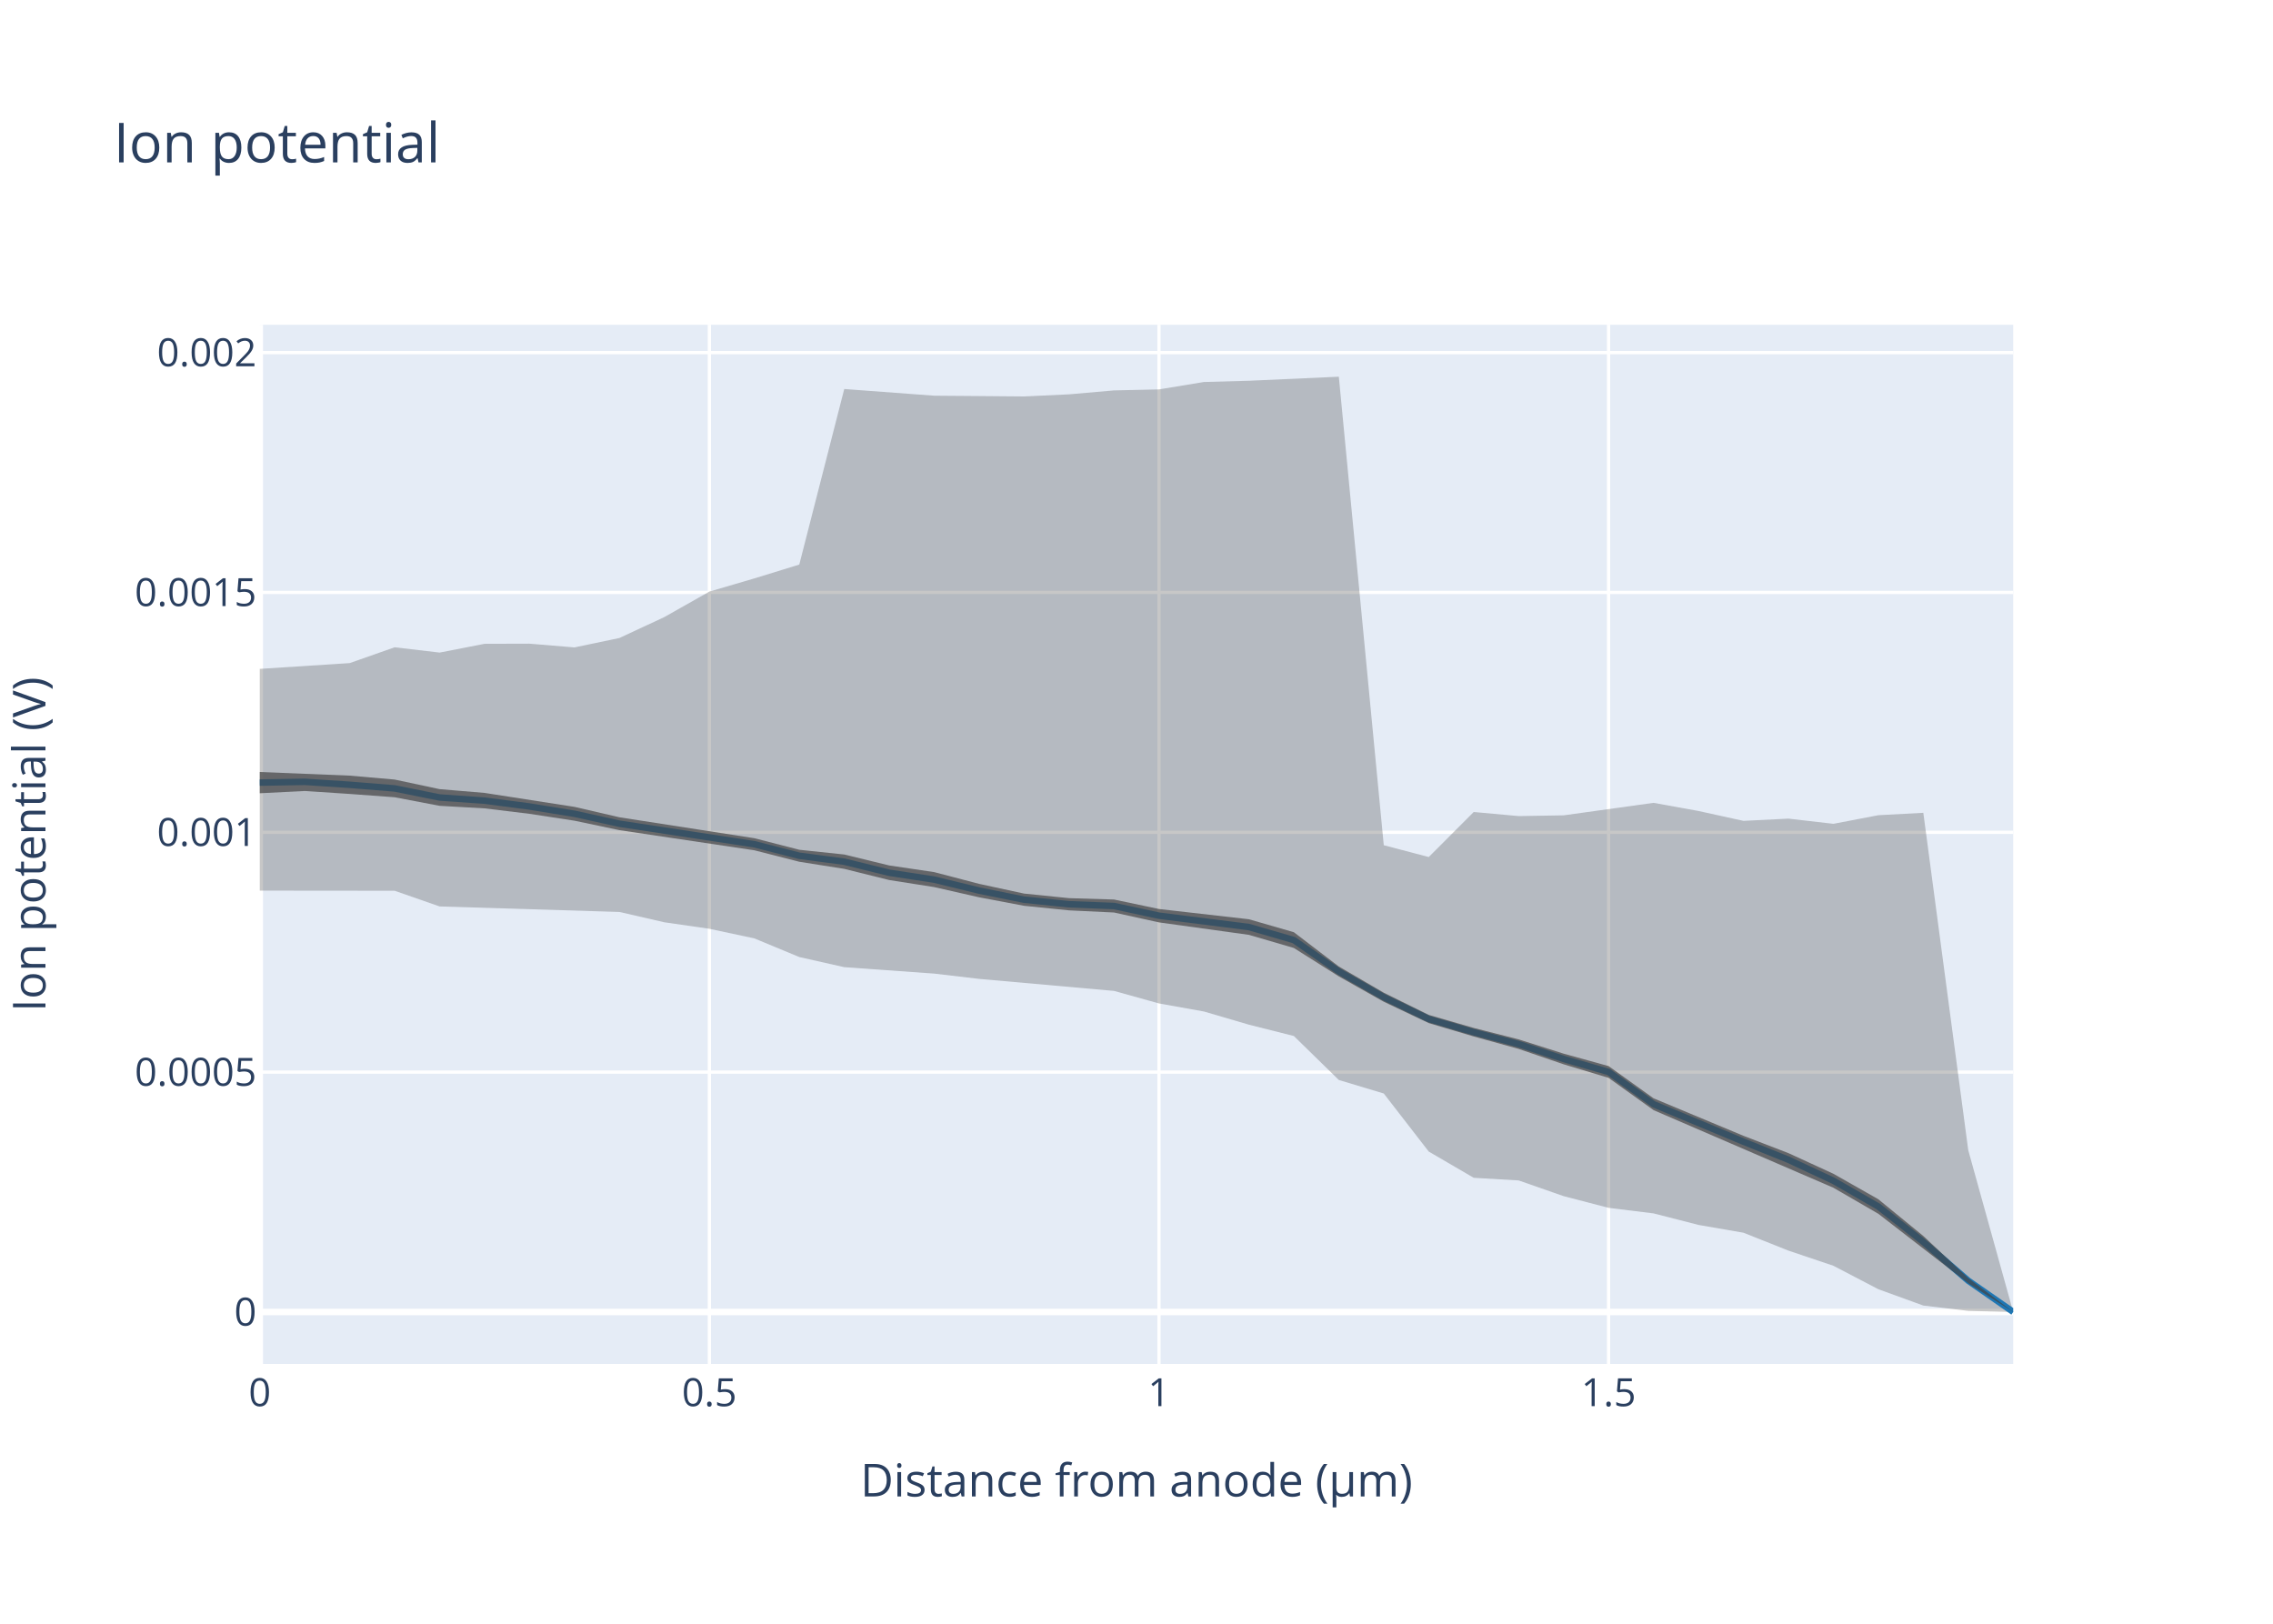
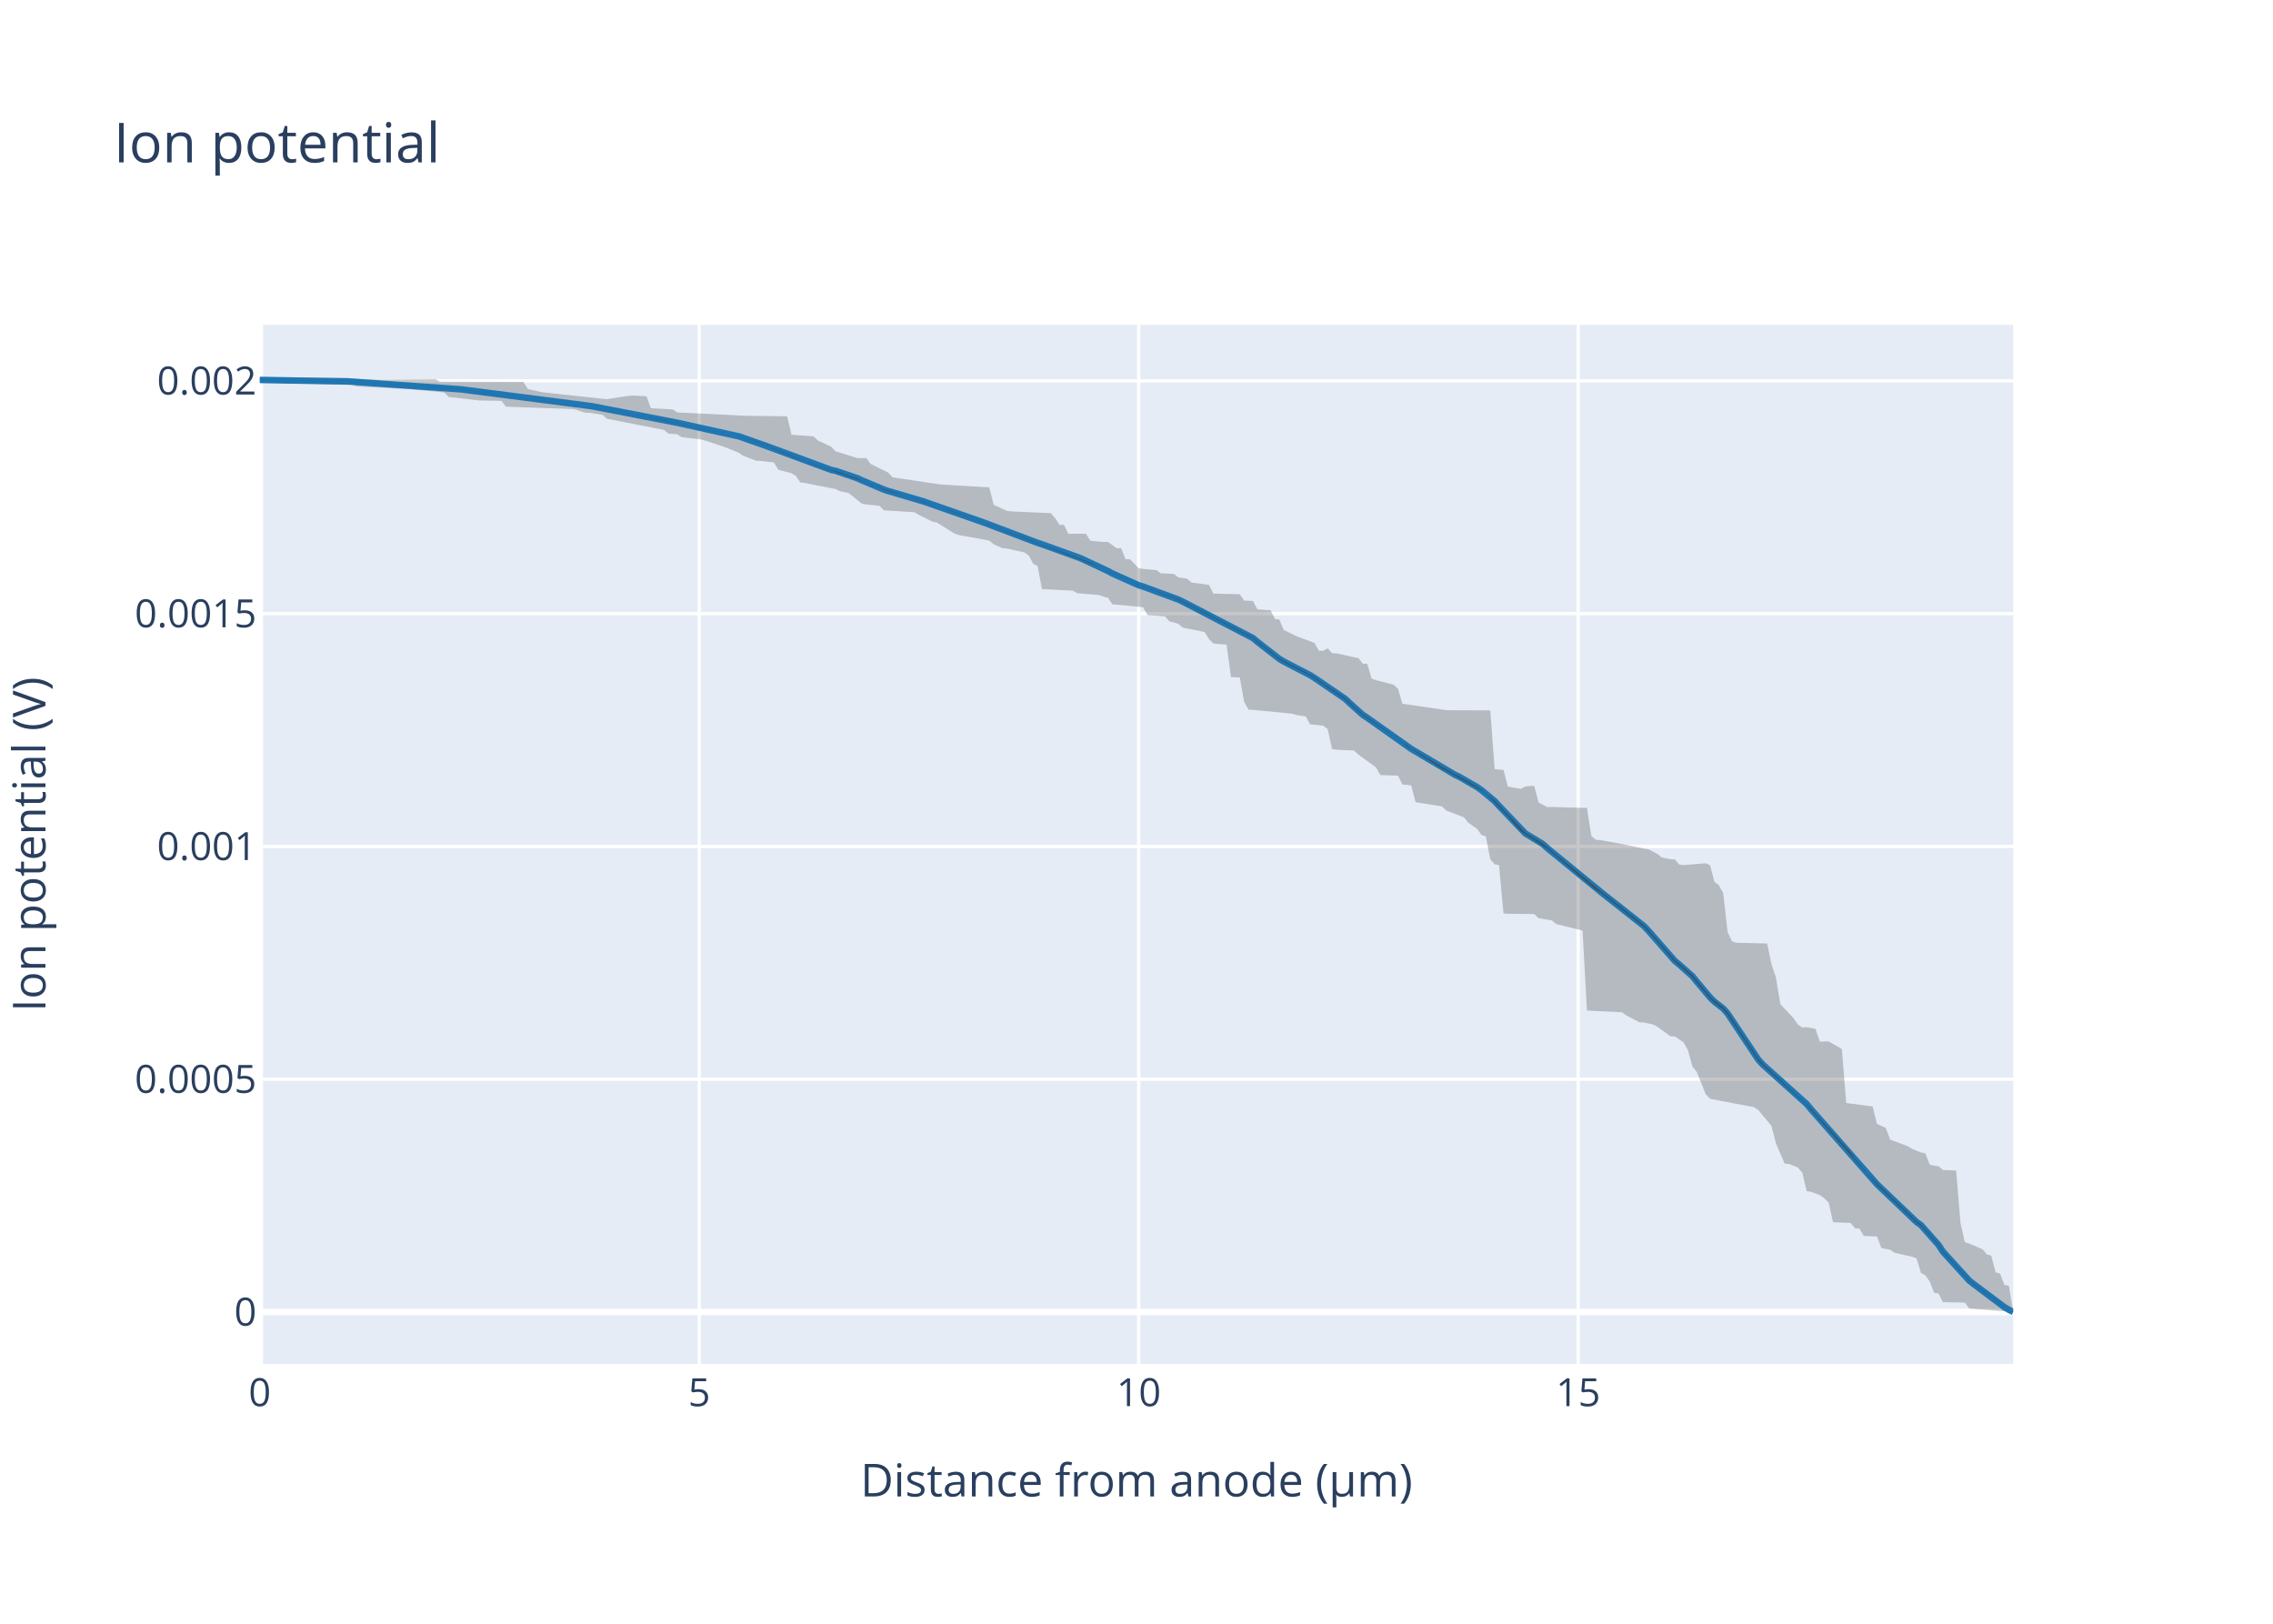
<svg xmlns="http://www.w3.org/2000/svg" class="main-svg" width="700" height="500" style="" viewBox="0 0 700 500">
  <rect x="0" y="0" width="700" height="500" style="fill: rgb(255, 255, 255); fill-opacity: 1;" />
-   <defs id="defs-14c33d">
+   <defs id="defs-567531">
    <g class="clips">
-       <clipPath id="clip14c33dxyplot" class="plotclip">
+       <clipPath id="clip567531xyplot" class="plotclip">
        <rect width="540" height="320" />
      </clipPath>
-       <clipPath class="axesclip" id="clip14c33dx">
+       <clipPath class="axesclip" id="clip567531x">
        <rect x="80" y="0" width="540" height="500" />
      </clipPath>
-       <clipPath class="axesclip" id="clip14c33dy">
+       <clipPath class="axesclip" id="clip567531y">
        <rect x="0" y="100" width="700" height="320" />
      </clipPath>
-       <clipPath class="axesclip" id="clip14c33dxy">
+       <clipPath class="axesclip" id="clip567531xy">
        <rect x="80" y="100" width="540" height="320" />
      </clipPath>
    </g>
    <g class="gradients" />
    <g class="patterns" />
  </defs>
  <g class="bglayer">
    <rect class="bg" x="80" y="100" width="540" height="320" style="fill: rgb(229, 236, 246); fill-opacity: 1; stroke-width: 0;" />
  </g>
  <g class="layer-below">
    <g class="imagelayer" />
    <g class="shapelayer" />
  </g>
  <g class="cartesianlayer">
    <g class="subplot xy">
      <g class="layer-subplot">
        <g class="shapelayer" />
        <g class="imagelayer" />
      </g>
      <g class="minor-gridlayer">
        <g class="x" />
        <g class="y" />
      </g>
      <g class="gridlayer">
        <g class="x">
-           <path class="xgrid crisp" transform="translate(218.46,0)" d="M0,100v320" style="stroke: rgb(255, 255, 255); stroke-opacity: 1; stroke-width: 1px;" />
-           <path class="xgrid crisp" transform="translate(356.92,0)" d="M0,100v320" style="stroke: rgb(255, 255, 255); stroke-opacity: 1; stroke-width: 1px;" />
-           <path class="xgrid crisp" transform="translate(495.38,0)" d="M0,100v320" style="stroke: rgb(255, 255, 255); stroke-opacity: 1; stroke-width: 1px;" />
+           <path class="xgrid crisp" transform="translate(215.34,0)" d="M0,100v320" style="stroke: rgb(255, 255, 255); stroke-opacity: 1; stroke-width: 1px;" />
+           <path class="xgrid crisp" transform="translate(350.68,0)" d="M0,100v320" style="stroke: rgb(255, 255, 255); stroke-opacity: 1; stroke-width: 1px;" />
+           <path class="xgrid crisp" transform="translate(486.02,0)" d="M0,100v320" style="stroke: rgb(255, 255, 255); stroke-opacity: 1; stroke-width: 1px;" />
        </g>
        <g class="y">
-           <path class="ygrid crisp" transform="translate(0,330.14)" d="M80,0h540" style="stroke: rgb(255, 255, 255); stroke-opacity: 1; stroke-width: 1px;" />
-           <path class="ygrid crisp" transform="translate(0,256.29)" d="M80,0h540" style="stroke: rgb(255, 255, 255); stroke-opacity: 1; stroke-width: 1px;" />
-           <path class="ygrid crisp" transform="translate(0,182.43)" d="M80,0h540" style="stroke: rgb(255, 255, 255); stroke-opacity: 1; stroke-width: 1px;" />
-           <path class="ygrid crisp" transform="translate(0,108.58)" d="M80,0h540" style="stroke: rgb(255, 255, 255); stroke-opacity: 1; stroke-width: 1px;" />
+           <path class="ygrid crisp" transform="translate(0,332.32)" d="M80,0h540" style="stroke: rgb(255, 255, 255); stroke-opacity: 1; stroke-width: 1px;" />
+           <path class="ygrid crisp" transform="translate(0,260.64)" d="M80,0h540" style="stroke: rgb(255, 255, 255); stroke-opacity: 1; stroke-width: 1px;" />
+           <path class="ygrid crisp" transform="translate(0,188.96)" d="M80,0h540" style="stroke: rgb(255, 255, 255); stroke-opacity: 1; stroke-width: 1px;" />
+           <path class="ygrid crisp" transform="translate(0,117.28)" d="M80,0h540" style="stroke: rgb(255, 255, 255); stroke-opacity: 1; stroke-width: 1px;" />
        </g>
      </g>
      <g class="zerolinelayer">
        <path class="xzl zl crisp" transform="translate(80,0)" d="M0,100v320" style="stroke: rgb(255, 255, 255); stroke-opacity: 1; stroke-width: 2px;" />
        <path class="yzl zl crisp" transform="translate(0,404)" d="M80,0h540" style="stroke: rgb(255, 255, 255); stroke-opacity: 1; stroke-width: 2px;" />
      </g>
      <path class="xlines-below" />
      <path class="ylines-below" />
      <g class="overlines-below" />
      <g class="xaxislayer-below" />
      <g class="yaxislayer-below" />
      <g class="overaxes-below" />
-       <g class="plot" transform="translate(80,100)" clip-path="url(#clip14c33dxyplot)">
+       <g class="plot" transform="translate(80,100)" clip-path="url(#clip567531xyplot)">
        <g class="scatterlayer mlayer">
-           <g class="trace scatter tracedc12c4" style="stroke-miterlimit: 2;">
+           <g class="trace scatter traced3babf" style="stroke-miterlimit: 2;">
            <g class="fills">
              <g>
-                 <path class="js-fill" d="M0,174.25L41.54,174.29L55.38,179.12L110.77,180.82L124.62,184L138.46,186L152.31,188.96L166.15,194.7L180,197.82L207.69,199.8L221.54,201.43L263.08,205.13L276.92,208.99L290.77,211.47L304.62,215.53L318.46,219.02L332.31,232.56L346.15,236.72L360,254.6L373.85,262.68L387.69,263.49L401.54,268.33L415.38,271.93L429.23,273.64L443.08,277.19L456.92,279.59L470.77,285.1L484.62,289.77L498.46,296.99L512.31,302.02L526.15,303.66L540,304L540,304L526.15,254.19L512.31,150.29L498.46,151.03L484.62,153.68L470.77,152.08L456.92,152.77L443.08,149.73L429.23,147.22L401.54,151.07L387.69,151.3L373.85,150.04L360,163.91L346.15,160.27L332.31,16L304.62,17.25L290.77,17.63L276.92,19.91L263.08,20.22L249.23,21.43L235.38,22.08L221.54,21.96L207.69,21.85L180,19.79L166.15,73.85L152.31,78.11L138.46,82.17L124.62,90L110.77,96.46L96.92,99.36L83.08,98.21L69.23,98.25L55.38,100.95L41.54,99.32L27.69,104.19L0,105.97Z" style="fill: rgb(68, 68, 68); fill-opacity: 0.3; stroke-width: 0;" />
+                 <path class="js-fill" d="M0,17.77L28.42,18.49L29.77,18.99L46.02,19.83L47.37,19.95L56.84,20.85L58.2,22.24L67.67,23.32L69.02,23.35L74.44,23.43L75.79,25.23L96.09,25.95L97.44,26.17L100.15,27.08L101.5,27.12L105.56,27.75L106.92,28.95L124.51,32.4L125.86,33.53L128.57,33.72L129.92,34.62L135.34,35.25L136.69,35.51L143.46,37.76L144.81,38.33L147.52,39.42L148.87,40.35L152.93,41.89L154.29,41.94L158.35,42.42L159.7,44.65L163.76,45.72L165.11,46.57L166.47,48.56L167.82,48.71L177.29,50.59L178.65,51.25L181.35,51.83L182.71,52.93L185.41,55.09L186.77,55.33L190.83,55.73L192.18,57.13L201.65,57.74L203.01,58.58L207.07,60.59L208.42,60.86L213.83,64.22L215.19,64.73L224.66,66.46L226.02,67.59L228.72,68.82L230.08,68.91L235.49,70.11L236.84,71.09L238.2,73.62L239.55,74.33L240.9,81.45L242.26,81.46L250.38,81.89L251.73,82.65L258.5,83.24L259.85,83.76L261.2,84.06L262.56,86.08L272.03,86.97L273.38,89.39L278.8,89.84L280.15,91.34L282.86,92.06L284.21,93.24L290.98,94.62L292.33,96.84L293.68,98.17L295.04,98.27L297.74,98.51L299.1,108.5L301.8,108.6L303.16,116.15L304.51,118.54L305.86,118.58L318.05,119.78L319.4,120.22L322.11,120.61L323.46,123.04L327.52,123.45L328.87,124.53L330.23,130.65L331.58,130.87L336.99,131.11L338.35,132.38L343.76,136.3L345.11,138.68L350.53,138.85L351.88,141.56L354.59,141.83L355.94,147.01L364.06,148.31L365.41,149.59L370.83,151.67L372.18,153.34L374.89,155.23L376.24,157.11L377.59,157.56L378.95,164.61L380.3,166.14L381.65,166.4L383.01,181.23L384.36,181.38L392.48,181.46L393.83,182.76L397.89,183.41L399.25,184.55L407.37,186.55L408.72,211.18L419.55,211.71L420.9,212.72L424.96,214.82L426.32,214.87L429.02,215.45L430.38,216.15L434.44,219.12L435.79,219.16L438.5,220.98L439.85,223.46L441.2,228.43L442.56,230.12L445.26,236.87L446.62,238.35L460.15,240.93L461.5,241.82L465.56,246.71L466.92,252.09L469.62,258.34L470.98,258.44L473.68,259.53L475.04,261.09L476.39,266.8L477.74,266.99L480.45,268.02L481.8,269L483.16,270.31L484.51,276.35L489.92,276.59L491.28,278.23L492.63,278.32L493.98,280.56L498.05,280.77L499.4,284.3L502.11,284.85L503.46,285.75L508.87,287.01L510.23,287.52L511.58,291.95L512.93,292.71L514.29,294.64L515.64,298.09L516.99,298.29L518.35,300.97L525.11,301.12L526.47,302.94L540,304L540,304L538.65,295.88L537.29,295.68L535.94,292.15L534.59,291.79L533.23,286.66L531.88,286.26L530.53,284.68L526.47,282.94L525.11,282.54L523.76,276.64L522.41,260.43L518.35,260.28L516.99,259.14L515.64,258.95L514.29,258.63L512.93,255.17L511.58,254.89L508.87,253.77L507.52,252.95L502.11,250.92L500.75,247.32L498.05,246.09L496.69,240.71L488.57,239.65L487.22,223.01L484.51,221.48L483.16,220.66L480.45,220.76L479.1,216.82L476.39,216.3L475.04,216.37L473.68,215.5L472.33,213.5L468.27,209.2L466.92,200.98L465.56,196.92L464.21,190.53L454.74,190.3L453.38,189.84L452.03,186.98L450.68,175.02L449.32,172.56L447.97,171.55L446.62,166.38L445.26,165.83L438.5,166.38L437.14,166.21L435.79,164.64L434.44,164.58L431.73,164.03L430.38,162.94L427.67,161.52L426.32,161.33L419.55,159.9L418.2,159.64L412.78,158.7L411.43,158.58L410.08,157.42L408.72,148.78L397.89,148.5L396.54,148.54L393.83,147.09L392.48,142L389.77,142.16L388.42,142.91L384.36,142.21L383.01,137.07L380.3,136.85L378.95,118.74L366.77,118.71L365.41,118.68L353.23,116.89L351.88,116.7L350.53,112.06L349.17,110.85L343.76,109.45L342.41,108.97L341.05,104.37L339.7,104.4L338.35,102.62L336.99,102.39L331.58,101.17L330.23,101.15L328.87,99.62L327.52,100.38L326.17,100.38L324.81,97.99L319.4,95.96L318.05,95.29L315.34,94L313.98,90.74L312.63,90.61L311.28,87.92L307.22,87.64L305.86,85.06L303.16,84.94L301.8,82.98L293.68,82.79L292.33,80.1L286.92,79.38L285.56,78.19L282.86,77.8L281.5,76.71L277.44,76.53L276.09,75.54L272.03,75.19L270.68,74.97L267.97,72.2L266.62,72.18L265.26,68.79L263.91,68.82L261.2,66.87L259.85,66.9L255.79,66.51L254.44,64.37L250.38,64.36L249.02,64.39L247.67,61.61L246.32,61.64L244.96,59.58L243.61,58.02L231.43,57.47L230.08,57.33L226.02,55.45L224.66,50.09L211.13,49.27L209.77,49.2L194.89,46.99L193.53,45.53L188.12,42.84L186.77,41.06L185.41,41.06L184.06,41.06L177.29,38.95L175.94,37.52L171.88,35.66L170.53,34.36L163.76,33.87L162.41,28.2L150.23,28.04L148.87,27.99L128.57,27L127.22,26.07L120.45,25.71L119.1,22.03L115.04,21.81L113.68,21.89L108.27,22.68L106.92,22.93L87.97,20.9L86.62,20.71L82.56,19.8L81.2,17.61L55.49,17.55L54.14,16.79L37.89,16.91L36.54,16.88L28.42,16.63L27.07,16.35L0,16.36Z" style="fill: rgb(68, 68, 68); fill-opacity: 0.3; stroke-width: 0;" />
              </g>
            </g>
            <g class="errorbars" />
            <g class="lines">
-               <path class="js-line" d="M0,105.97L27.69,104.19L41.54,99.32L55.38,100.95L69.23,98.25L83.08,98.21L96.92,99.36L110.77,96.46L124.62,90L138.46,82.17L152.31,78.11L166.15,73.85L180,19.79L207.69,21.85L221.54,21.96L235.38,22.08L249.23,21.43L263.08,20.22L276.92,19.91L290.77,17.63L304.62,17.25L332.31,16L346.15,160.27L360,163.91L373.85,150.04L387.69,151.3L401.54,151.07L429.23,147.22L443.08,149.73L456.92,152.77L470.77,152.08L484.62,153.68L498.46,151.03L512.31,150.29L526.15,254.19L540,304" style="vector-effect: non-scaling-stroke; fill: none; stroke: rgb(68, 68, 68); stroke-opacity: 1; stroke-width: 0px; opacity: 1;" />
+               <path class="js-line" d="M0,16.36L27.07,16.35L28.42,16.63L36.54,16.88L37.89,16.91L54.14,16.79L55.49,17.55L81.2,17.61L82.56,19.8L86.62,20.71L87.97,20.9L106.92,22.93L108.27,22.68L113.68,21.89L115.04,21.81L119.1,22.03L120.45,25.71L127.22,26.07L128.57,27L148.87,27.99L150.23,28.04L162.41,28.2L163.76,33.87L170.53,34.36L171.88,35.66L175.94,37.52L177.29,38.95L184.06,41.06L185.41,41.06L186.77,41.06L188.12,42.84L193.53,45.53L194.89,46.99L209.77,49.2L211.13,49.27L224.66,50.09L226.02,55.45L230.08,57.33L231.43,57.47L243.61,58.02L244.96,59.58L246.32,61.64L247.67,61.61L249.02,64.39L250.38,64.36L254.44,64.37L255.79,66.51L259.85,66.9L261.2,66.87L263.91,68.82L265.26,68.79L266.62,72.18L267.97,72.2L270.68,74.97L272.03,75.19L276.09,75.54L277.44,76.53L281.5,76.71L282.86,77.8L285.56,78.19L286.92,79.38L292.33,80.1L293.68,82.79L301.8,82.98L303.16,84.94L305.86,85.06L307.22,87.64L311.28,87.92L312.63,90.61L313.98,90.74L315.34,94L318.05,95.29L319.4,95.96L324.81,97.99L326.17,100.38L327.52,100.38L328.87,99.62L330.23,101.15L331.58,101.17L336.99,102.39L338.35,102.62L339.7,104.4L341.05,104.37L342.41,108.97L343.76,109.45L349.17,110.85L350.53,112.06L351.88,116.7L353.23,116.89L365.41,118.68L366.77,118.71L378.95,118.74L380.3,136.85L383.01,137.07L384.36,142.21L388.42,142.91L389.77,142.16L392.48,142L393.83,147.09L396.54,148.54L397.89,148.5L408.72,148.78L410.08,157.42L411.43,158.58L412.78,158.7L418.2,159.64L419.55,159.9L426.32,161.33L427.67,161.52L430.38,162.94L431.73,164.03L434.44,164.58L435.79,164.64L437.14,166.21L438.5,166.38L445.26,165.83L446.62,166.38L447.97,171.55L449.32,172.56L450.68,175.02L452.03,186.98L453.38,189.84L454.74,190.3L464.21,190.53L465.56,196.92L466.92,200.98L468.27,209.2L472.33,213.5L473.68,215.5L475.04,216.37L476.39,216.3L479.1,216.82L480.45,220.76L483.16,220.66L484.51,221.48L487.22,223.01L488.57,239.65L496.69,240.71L498.05,246.09L500.75,247.32L502.11,250.92L507.52,252.95L508.87,253.77L511.58,254.89L512.93,255.17L514.29,258.63L515.64,258.95L516.99,259.14L518.35,260.28L522.41,260.43L523.76,276.64L525.11,282.54L526.47,282.94L530.53,284.68L531.88,286.26L533.23,286.66L534.59,291.79L535.94,292.15L537.29,295.68L538.65,295.88L540,304" style="vector-effect: non-scaling-stroke; fill: none; stroke: rgb(68, 68, 68); stroke-opacity: 1; stroke-width: 0px; opacity: 1;" />
            </g>
            <g class="points" />
            <g class="text" />
          </g>
-           <g class="trace scatter trace1c2ca5" style="stroke-miterlimit: 2;">
+           <g class="trace scatter trace2962b7" style="stroke-miterlimit: 2;">
            <g class="fills" />
            <g class="errorbars" />
            <g class="lines">
-               <path class="js-line" d="M0,174.25L41.54,174.29L55.38,179.12L110.77,180.82L124.62,184L138.46,186L152.31,188.96L166.15,194.7L180,197.82L207.69,199.8L221.54,201.43L263.08,205.13L276.92,208.99L290.77,211.47L304.62,215.53L318.46,219.02L332.31,232.56L346.15,236.72L360,254.6L373.85,262.68L387.69,263.49L401.54,268.33L415.38,271.93L429.23,273.64L443.08,277.19L456.92,279.59L470.77,285.1L484.62,289.77L498.46,296.99L512.31,302.02L526.15,303.66L540,304" style="vector-effect: non-scaling-stroke; fill: none; stroke: rgb(68, 68, 68); stroke-opacity: 1; stroke-width: 0px; opacity: 1;" />
+               <path class="js-line" d="M0,17.77L28.42,18.49L29.77,18.99L46.02,19.83L47.37,19.95L56.84,20.85L58.2,22.24L67.67,23.32L69.02,23.35L74.44,23.43L75.79,25.23L96.09,25.95L97.44,26.17L100.15,27.08L101.5,27.12L105.56,27.75L106.92,28.95L124.51,32.4L125.86,33.53L128.57,33.72L129.92,34.62L135.34,35.25L136.69,35.51L143.46,37.76L144.81,38.33L147.52,39.42L148.87,40.35L152.93,41.89L154.29,41.94L158.35,42.42L159.7,44.65L163.76,45.72L165.11,46.57L166.47,48.56L167.82,48.71L177.29,50.59L178.65,51.25L181.35,51.83L182.71,52.93L185.41,55.09L186.77,55.33L190.83,55.73L192.18,57.13L201.65,57.74L203.01,58.58L207.07,60.59L208.42,60.86L213.83,64.22L215.19,64.73L224.66,66.46L226.02,67.59L228.72,68.82L230.08,68.91L235.49,70.11L236.84,71.09L238.2,73.62L239.55,74.33L240.9,81.45L242.26,81.46L250.38,81.89L251.73,82.65L258.5,83.24L259.85,83.76L261.2,84.06L262.56,86.08L272.03,86.97L273.38,89.39L278.8,89.84L280.15,91.34L282.86,92.06L284.21,93.24L290.98,94.62L292.33,96.84L293.68,98.17L295.04,98.27L297.74,98.51L299.1,108.5L301.8,108.6L303.16,116.15L304.51,118.54L305.86,118.58L318.05,119.78L319.4,120.22L322.11,120.61L323.46,123.04L327.52,123.45L328.87,124.53L330.23,130.65L331.58,130.87L336.99,131.11L338.35,132.38L343.76,136.3L345.11,138.68L350.53,138.85L351.88,141.56L354.59,141.83L355.94,147.01L364.06,148.31L365.41,149.59L370.83,151.67L372.18,153.34L374.89,155.23L376.24,157.11L377.59,157.56L378.95,164.61L380.3,166.14L381.65,166.4L383.01,181.23L384.36,181.38L392.48,181.46L393.83,182.76L397.89,183.41L399.25,184.55L407.37,186.55L408.72,211.18L419.55,211.71L420.9,212.72L424.96,214.82L426.32,214.87L429.02,215.45L430.38,216.15L434.44,219.12L435.79,219.16L438.5,220.98L439.85,223.46L441.2,228.43L442.56,230.12L445.26,236.87L446.62,238.35L460.15,240.93L461.5,241.82L465.56,246.71L466.92,252.09L469.62,258.34L470.98,258.44L473.68,259.53L475.04,261.09L476.39,266.8L477.74,266.99L480.45,268.02L481.8,269L483.16,270.31L484.51,276.35L489.92,276.59L491.28,278.23L492.63,278.32L493.98,280.56L498.05,280.77L499.4,284.3L502.11,284.85L503.46,285.75L508.87,287.01L510.23,287.52L511.58,291.95L512.93,292.71L514.29,294.64L515.64,298.09L516.99,298.29L518.35,300.97L525.11,301.12L526.47,302.94L540,304" style="vector-effect: non-scaling-stroke; fill: none; stroke: rgb(68, 68, 68); stroke-opacity: 1; stroke-width: 0px; opacity: 1;" />
            </g>
            <g class="points" />
            <g class="text" />
          </g>
-           <g class="trace scatter trace2aab7e" style="stroke-miterlimit: 2; opacity: 1;">
+           <g class="trace scatter trace8814b5" style="stroke-miterlimit: 2; opacity: 1;">
            <g class="fills" />
            <g class="errorbars" />
            <g class="lines">
-               <path class="js-line" d="M0,140.99L13.85,140.75L27.69,141.66L41.54,142.78L55.38,145.57L69.23,146.54L83.08,148.35L96.92,150.59L110.77,153.65L152.31,159.97L166.15,163.52L180,165.34L193.85,168.75L207.69,170.86L221.54,174.24L235.38,177.04L249.23,178.45L263.08,178.99L276.92,181.97L304.62,185.47L318.46,189.48L332.31,199.14L346.15,207.07L360,213.78L373.85,217.85L387.69,221.52L401.54,226.09L415.38,230.09L429.23,240.02L456.92,251.56L470.77,257.12L484.62,263.59L498.46,271.53L512.31,282.43L526.15,294.37L540,304" style="vector-effect: non-scaling-stroke; fill: none; stroke: rgb(31, 119, 180); stroke-opacity: 1; stroke-width: 2px; opacity: 1;" />
+               <path class="js-line" d="M0,16.99L27.07,17.47L28.42,17.53L62.26,19.91L63.61,20.11L101.5,24.98L102.86,25.2L127.22,29.92L128.57,30.19L146.17,34.07L147.52,34.36L155.64,37.2L156.99,37.7L175.94,44.69L177.29,44.97L184.06,47.27L185.41,47.9L192.18,50.75L193.53,51.2L203.01,53.99L204.36,54.39L223.31,61.02L224.66,61.54L239.55,67.17L240.9,67.61L251.73,71.51L253.08,72.03L261.2,75.84L262.56,76.58L270.68,80.22L272.03,80.62L282.86,84.61L284.21,85.25L305.86,96.48L307.22,97.62L313.98,102.89L315.34,103.7L323.46,107.9L324.81,108.75L334.29,115.21L335.64,116.49L339.7,120.14L341.05,121.02L353.23,129.63L354.59,130.6L368.12,138.6L369.47,139.23L374.89,142.36L376.24,143.32L380.3,146.69L381.65,148.16L389.77,156.66L391.13,157.48L395.19,159.96L396.54,161.19L414.14,175.59L415.49,176.64L426.32,185.2L427.67,186.63L435.79,195.9L437.14,197.01L441.2,200.61L442.56,202.29L446.62,207.12L447.97,208.45L450.68,210.55L452.03,212.07L461.5,226.31L462.86,227.8L476.39,239.96L477.74,241.59L498.05,264.67L499.4,265.96L510.23,276.29L511.58,277.24L516.99,283.35L518.35,285.42L526.47,294.35L527.82,295.41L537.29,302.52L538.65,303.32L540,304" style="vector-effect: non-scaling-stroke; fill: none; stroke: rgb(31, 119, 180); stroke-opacity: 1; stroke-width: 2px; opacity: 1;" />
            </g>
            <g class="points" />
            <g class="text" />
          </g>
-           <g class="trace scatter trace6e176d" style="stroke-miterlimit: 2;">
+           <g class="trace scatter trace3254b9" style="stroke-miterlimit: 2;">
            <g class="fills">
              <g>
-                 <path class="js-fill" d="M0,137.72L27.69,138.84L41.54,140.05L55.38,143L69.23,144.16L96.92,148.46L110.77,151.67L152.31,158.11L166.15,161.67L180,163.13L193.85,166.5L207.69,168.55L221.54,172.17L235.38,175.16L249.23,176.57L263.08,176.99L276.92,179.91L304.62,183.07L318.46,187.06L332.31,197.62L346.15,205.68L360,212.52L373.85,216.53L387.69,220.06L401.54,224.45L415.38,228.28L429.23,238.2L456.92,249.75L470.77,255.08L484.62,261.44L498.46,269.29L512.31,280.6L526.15,293.56L540,304L540,304L526.15,295.18L498.46,273.76L484.62,265.74L429.23,241.84L415.38,231.9L401.54,227.73L387.69,222.99L373.85,219.16L360,215.04L346.15,208.47L332.31,200.66L318.46,191.91L304.62,187.87L276.92,184.03L263.08,180.99L249.23,180.33L235.38,178.92L221.54,176.31L207.69,173.16L193.85,170.99L180,167.55L166.15,165.36L152.31,161.83L110.77,155.63L96.92,152.72L83.08,150.6L69.23,148.92L55.38,148.14L41.54,145.5L27.69,144.48L13.85,143.57L0,144.27Z" style="fill: rgb(68, 68, 68); fill-opacity: 0.7; stroke-width: 0;" />
+                 <path class="js-fill" d="M0,16.97L31.13,17.66L32.48,17.71L60.9,19.7L62.26,19.89L120.45,28.51L121.8,28.79L152.93,35.87L154.29,36.51L169.17,42.5L170.53,43.02L186.77,48.55L188.12,49.24L197.59,52.43L198.95,52.82L213.83,57.67L215.19,58.13L259.85,75.04L261.2,75.76L270.68,80.15L272.03,80.55L282.86,84.52L284.21,85.15L305.86,96.35L307.22,97.47L313.98,102.72L315.34,103.54L323.46,107.74L324.81,108.59L334.29,115.03L335.64,116.31L339.7,119.98L341.05,120.87L353.23,129.47L354.59,130.44L368.12,138.47L369.47,139.11L374.89,142.23L376.24,143.19L380.3,146.56L381.65,148L389.77,156.42L391.13,157.25L395.19,159.74L396.54,160.97L414.14,175.34L415.49,176.39L426.32,184.9L427.67,186.33L435.79,195.58L437.14,196.69L441.2,200.24L442.56,201.92L446.62,206.78L447.97,208.1L450.68,210.17L452.03,211.67L461.5,225.99L462.86,227.53L477.74,241.33L479.1,242.95L489.92,254.86L491.28,256.8L495.34,261.67L496.69,263.12L510.23,276.07L511.58,277.02L516.99,283.16L518.35,285.27L526.47,294.24L527.82,295.3L537.29,302.48L538.65,303.3L540,304L540,304L538.65,303.35L537.29,302.56L527.82,295.51L526.47,294.46L518.35,285.58L516.99,283.53L511.58,277.46L510.23,276.51L499.4,266.2L498.05,264.91L477.74,241.84L476.39,240.21L462.86,228.07L461.5,226.62L452.03,212.47L450.68,210.93L447.97,208.81L446.62,207.46L442.56,202.66L441.2,200.98L437.14,197.33L435.79,196.21L427.67,186.93L426.32,185.5L412.78,174.79L411.43,174.03L397.89,162.55L396.54,161.41L389.77,156.9L388.42,156.02L385.71,152.96L384.36,151.32L377.59,144.4L376.24,143.45L365.41,137.36L364.06,136.72L353.23,129.8L351.88,128.58L341.05,121.18L339.7,120.3L335.64,116.67L334.29,115.39L324.81,108.91L323.46,108.06L315.34,103.87L313.98,103.05L307.22,97.77L305.86,96.61L284.21,85.35L282.86,84.7L273.38,81.1L272.03,80.69L257.14,73.84L255.79,73.19L239.55,67.25L238.2,66.66L226.02,62.19L224.66,61.61L204.36,54.45L203.01,54.06L193.53,51.27L192.18,50.82L185.41,47.97L184.06,47.34L177.29,45.03L175.94,44.75L166.47,41.51L165.11,41.03L152.93,36.01L151.58,35.54L120.45,28.59L119.1,28.29L62.26,19.94L60.9,19.75L32.48,17.74L31.13,17.68L0,17Z" style="fill: rgb(68, 68, 68); fill-opacity: 0.7; stroke-width: 0;" />
              </g>
            </g>
            <g class="errorbars" />
            <g class="lines">
-               <path class="js-line" d="M0,144.27L13.85,143.57L27.69,144.48L41.54,145.5L55.38,148.14L69.23,148.92L83.08,150.6L96.92,152.72L110.77,155.63L152.31,161.83L166.15,165.36L180,167.55L193.85,170.99L207.69,173.16L221.54,176.31L235.38,178.92L249.23,180.33L263.08,180.99L276.92,184.03L304.62,187.87L318.46,191.91L332.31,200.66L346.15,208.47L360,215.04L373.85,219.16L387.69,222.99L401.54,227.73L415.38,231.9L429.23,241.84L484.62,265.74L498.46,273.76L526.15,295.18L540,304" style="vector-effect: non-scaling-stroke; fill: none; stroke: rgb(68, 68, 68); stroke-opacity: 1; stroke-width: 0px; opacity: 1;" />
+               <path class="js-line" d="M0,17L31.13,17.68L32.48,17.74L60.9,19.75L62.26,19.94L119.1,28.29L120.45,28.59L151.58,35.54L152.93,36.01L165.11,41.03L166.47,41.51L175.94,44.75L177.29,45.03L184.06,47.34L185.41,47.97L192.18,50.82L193.53,51.27L203.01,54.06L204.36,54.45L224.66,61.61L226.02,62.19L238.2,66.66L239.55,67.25L255.79,73.19L257.14,73.84L272.03,80.69L273.38,81.1L282.86,84.7L284.21,85.35L305.86,96.61L307.22,97.77L313.98,103.05L315.34,103.87L323.46,108.06L324.81,108.91L334.29,115.39L335.64,116.67L339.7,120.3L341.05,121.18L351.88,128.58L353.23,129.8L364.06,136.72L365.41,137.36L376.24,143.45L377.59,144.4L384.36,151.32L385.71,152.96L388.42,156.02L389.77,156.9L396.54,161.41L397.89,162.55L411.43,174.03L412.78,174.79L426.32,185.5L427.67,186.93L435.79,196.21L437.14,197.33L441.2,200.98L442.56,202.66L446.62,207.46L447.97,208.81L450.68,210.93L452.03,212.47L461.5,226.62L462.86,228.07L476.39,240.21L477.74,241.84L498.05,264.91L499.4,266.2L510.23,276.51L511.58,277.46L516.99,283.53L518.35,285.58L526.47,294.46L527.82,295.51L537.29,302.56L538.65,303.35L540,304" style="vector-effect: non-scaling-stroke; fill: none; stroke: rgb(68, 68, 68); stroke-opacity: 1; stroke-width: 0px; opacity: 1;" />
            </g>
            <g class="points" />
            <g class="text" />
          </g>
-           <g class="trace scatter tracee6f139" style="stroke-miterlimit: 2;">
+           <g class="trace scatter traceead5d0" style="stroke-miterlimit: 2;">
            <g class="fills" />
            <g class="errorbars" />
            <g class="lines">
-               <path class="js-line" d="M0,137.72L27.69,138.84L41.54,140.05L55.38,143L69.23,144.16L96.92,148.46L110.77,151.67L152.31,158.11L166.15,161.67L180,163.13L193.85,166.5L207.69,168.55L221.54,172.17L235.38,175.16L249.23,176.57L263.08,176.99L276.92,179.91L304.62,183.07L318.46,187.06L332.31,197.62L346.15,205.68L360,212.52L373.85,216.53L387.69,220.06L401.54,224.45L415.38,228.28L429.23,238.2L456.92,249.75L470.77,255.08L484.62,261.44L498.46,269.29L512.31,280.6L526.15,293.56L540,304" style="vector-effect: non-scaling-stroke; fill: none; stroke: rgb(68, 68, 68); stroke-opacity: 1; stroke-width: 0px; opacity: 1;" />
+               <path class="js-line" d="M0,16.97L31.13,17.66L32.48,17.71L60.9,19.7L62.26,19.89L120.45,28.51L121.8,28.79L152.93,35.87L154.29,36.51L169.17,42.5L170.53,43.02L186.77,48.55L188.12,49.24L197.59,52.43L198.95,52.82L213.83,57.67L215.19,58.13L259.85,75.04L261.2,75.76L270.68,80.15L272.03,80.55L282.86,84.52L284.21,85.15L305.86,96.35L307.22,97.47L313.98,102.72L315.34,103.54L323.46,107.74L324.81,108.59L334.29,115.03L335.64,116.31L339.7,119.98L341.05,120.87L353.23,129.47L354.59,130.44L368.12,138.47L369.47,139.11L374.89,142.23L376.24,143.19L380.3,146.56L381.65,148L389.77,156.42L391.13,157.25L395.19,159.74L396.54,160.97L414.14,175.34L415.49,176.39L426.32,184.9L427.67,186.33L435.79,195.58L437.14,196.69L441.2,200.24L442.56,201.92L446.62,206.78L447.97,208.1L450.68,210.17L452.03,211.67L461.5,225.99L462.86,227.53L477.74,241.33L479.1,242.95L489.92,254.86L491.28,256.8L495.34,261.67L496.69,263.12L510.23,276.07L511.58,277.02L516.99,283.16L518.35,285.27L526.47,294.24L527.82,295.3L537.29,302.48L538.65,303.3L540,304" style="vector-effect: non-scaling-stroke; fill: none; stroke: rgb(68, 68, 68); stroke-opacity: 1; stroke-width: 0px; opacity: 1;" />
            </g>
            <g class="points" />
            <g class="text" />
          </g>
        </g>
      </g>
      <g class="overplot" />
      <path class="xlines-above crisp" d="M0,0" style="fill: none;" />
      <path class="ylines-above crisp" d="M0,0" style="fill: none;" />
      <g class="overlines-above" />
      <g class="xaxislayer-above">
        <g class="xtick">
          <text text-anchor="middle" x="0" y="433" transform="translate(80,0)" style="font-family: 'Open Sans', verdana, arial, sans-serif; font-size: 12px; fill: rgb(42, 63, 95); fill-opacity: 1; white-space: pre; opacity: 1;">0</text>
        </g>
        <g class="xtick">
-           <text text-anchor="middle" x="0" y="433" style="font-family: 'Open Sans', verdana, arial, sans-serif; font-size: 12px; fill: rgb(42, 63, 95); fill-opacity: 1; white-space: pre; opacity: 1;" transform="translate(218.46,0)">0.5</text>
+           <text text-anchor="middle" x="0" y="433" style="font-family: 'Open Sans', verdana, arial, sans-serif; font-size: 12px; fill: rgb(42, 63, 95); fill-opacity: 1; white-space: pre; opacity: 1;" transform="translate(215.34,0)">5</text>
        </g>
        <g class="xtick">
-           <text text-anchor="middle" x="0" y="433" style="font-family: 'Open Sans', verdana, arial, sans-serif; font-size: 12px; fill: rgb(42, 63, 95); fill-opacity: 1; white-space: pre; opacity: 1;" transform="translate(356.92,0)">1</text>
+           <text text-anchor="middle" x="0" y="433" style="font-family: 'Open Sans', verdana, arial, sans-serif; font-size: 12px; fill: rgb(42, 63, 95); fill-opacity: 1; white-space: pre; opacity: 1;" transform="translate(350.68,0)">10</text>
        </g>
        <g class="xtick">
-           <text text-anchor="middle" x="0" y="433" style="font-family: 'Open Sans', verdana, arial, sans-serif; font-size: 12px; fill: rgb(42, 63, 95); fill-opacity: 1; white-space: pre; opacity: 1;" transform="translate(495.38,0)">1.5</text>
+           <text text-anchor="middle" x="0" y="433" style="font-family: 'Open Sans', verdana, arial, sans-serif; font-size: 12px; fill: rgb(42, 63, 95); fill-opacity: 1; white-space: pre; opacity: 1;" transform="translate(486.02,0)">15</text>
        </g>
      </g>
      <g class="yaxislayer-above">
        <g class="ytick">
          <text text-anchor="end" x="79" y="4.2" transform="translate(0,404)" style="font-family: 'Open Sans', verdana, arial, sans-serif; font-size: 12px; fill: rgb(42, 63, 95); fill-opacity: 1; white-space: pre; opacity: 1;">0</text>
        </g>
        <g class="ytick">
-           <text text-anchor="end" x="79" y="4.2" style="font-family: 'Open Sans', verdana, arial, sans-serif; font-size: 12px; fill: rgb(42, 63, 95); fill-opacity: 1; white-space: pre; opacity: 1;" transform="translate(0,330.14)">0.0005</text>
+           <text text-anchor="end" x="79" y="4.2" style="font-family: 'Open Sans', verdana, arial, sans-serif; font-size: 12px; fill: rgb(42, 63, 95); fill-opacity: 1; white-space: pre; opacity: 1;" transform="translate(0,332.32)">0.0005</text>
        </g>
        <g class="ytick">
-           <text text-anchor="end" x="79" y="4.2" style="font-family: 'Open Sans', verdana, arial, sans-serif; font-size: 12px; fill: rgb(42, 63, 95); fill-opacity: 1; white-space: pre; opacity: 1;" transform="translate(0,256.29)">0.001</text>
+           <text text-anchor="end" x="79" y="4.2" style="font-family: 'Open Sans', verdana, arial, sans-serif; font-size: 12px; fill: rgb(42, 63, 95); fill-opacity: 1; white-space: pre; opacity: 1;" transform="translate(0,260.64)">0.001</text>
        </g>
        <g class="ytick">
-           <text text-anchor="end" x="79" y="4.2" style="font-family: 'Open Sans', verdana, arial, sans-serif; font-size: 12px; fill: rgb(42, 63, 95); fill-opacity: 1; white-space: pre; opacity: 1;" transform="translate(0,182.43)">0.0015</text>
+           <text text-anchor="end" x="79" y="4.2" style="font-family: 'Open Sans', verdana, arial, sans-serif; font-size: 12px; fill: rgb(42, 63, 95); fill-opacity: 1; white-space: pre; opacity: 1;" transform="translate(0,188.96)">0.0015</text>
        </g>
        <g class="ytick">
-           <text text-anchor="end" x="79" y="4.2" style="font-family: 'Open Sans', verdana, arial, sans-serif; font-size: 12px; fill: rgb(42, 63, 95); fill-opacity: 1; white-space: pre; opacity: 1;" transform="translate(0,108.58)">0.002</text>
+           <text text-anchor="end" x="79" y="4.2" style="font-family: 'Open Sans', verdana, arial, sans-serif; font-size: 12px; fill: rgb(42, 63, 95); fill-opacity: 1; white-space: pre; opacity: 1;" transform="translate(0,117.28)">0.002</text>
        </g>
      </g>
      <g class="overaxes-above" />
    </g>
  </g>
  <g class="polarlayer" />
  <g class="smithlayer" />
  <g class="ternarylayer" />
  <g class="geolayer" />
  <g class="funnelarealayer" />
  <g class="pielayer" />
  <g class="iciclelayer" />
  <g class="treemaplayer" />
  <g class="sunburstlayer" />
  <g class="glimages" />
-   <defs id="topdefs-14c33d">
+   <defs id="topdefs-567531">
    <g class="clips" />
  </defs>
  <g class="layer-above">
    <g class="imagelayer" />
    <g class="shapelayer" />
  </g>
  <g class="infolayer">
    <g class="g-gtitle">
      <text class="gtitle" x="35" y="50" text-anchor="start" dy="0em" style="font-family: 'Open Sans', verdana, arial, sans-serif; font-size: 17px; fill: rgb(42, 63, 95); opacity: 1; font-weight: normal; white-space: pre;">Ion potential</text>
    </g>
    <g class="g-xtitle">
      <text class="xtitle" x="350" y="460.8" text-anchor="middle" style="font-family: 'Open Sans', verdana, arial, sans-serif; font-size: 14px; fill: rgb(42, 63, 95); opacity: 1; font-weight: normal; white-space: pre;">Distance from anode (µm)</text>
    </g>
    <g class="g-ytitle" transform="translate(2.31543,0)">
      <text class="ytitle" transform="rotate(-90,11.68438,260)" x="11.684" y="260" text-anchor="middle" style="font-family: 'Open Sans', verdana, arial, sans-serif; font-size: 14px; fill: rgb(42, 63, 95); opacity: 1; font-weight: normal; white-space: pre;">Ion potential (V)</text>
    </g>
  </g>
</svg>
